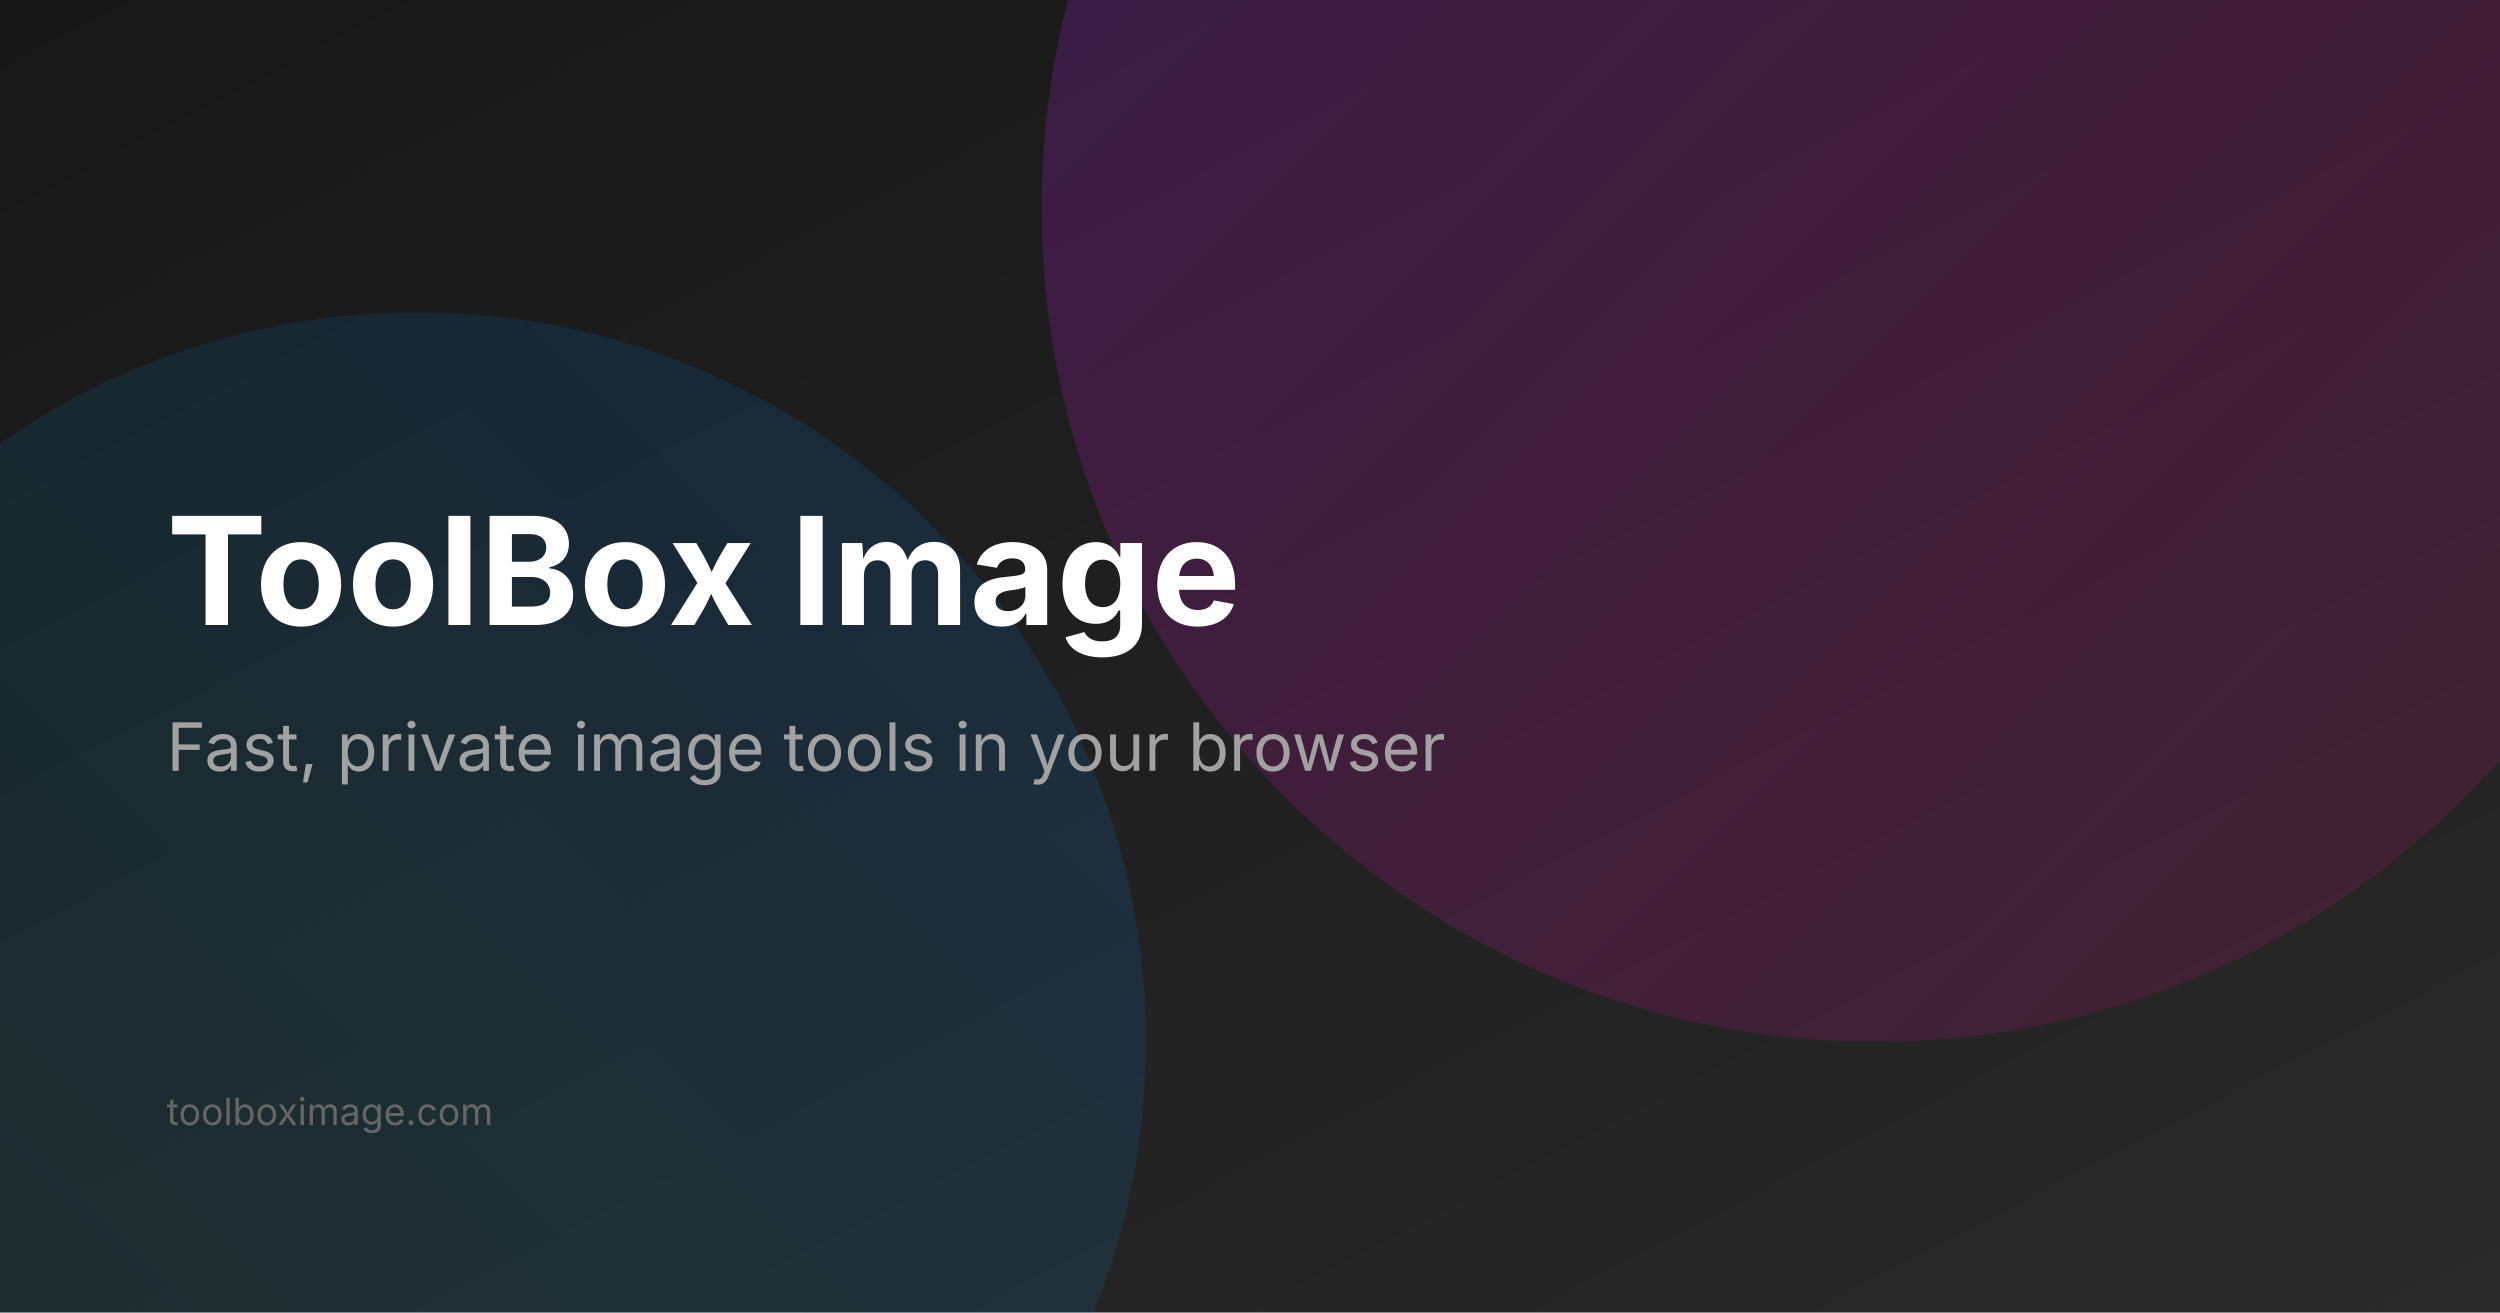
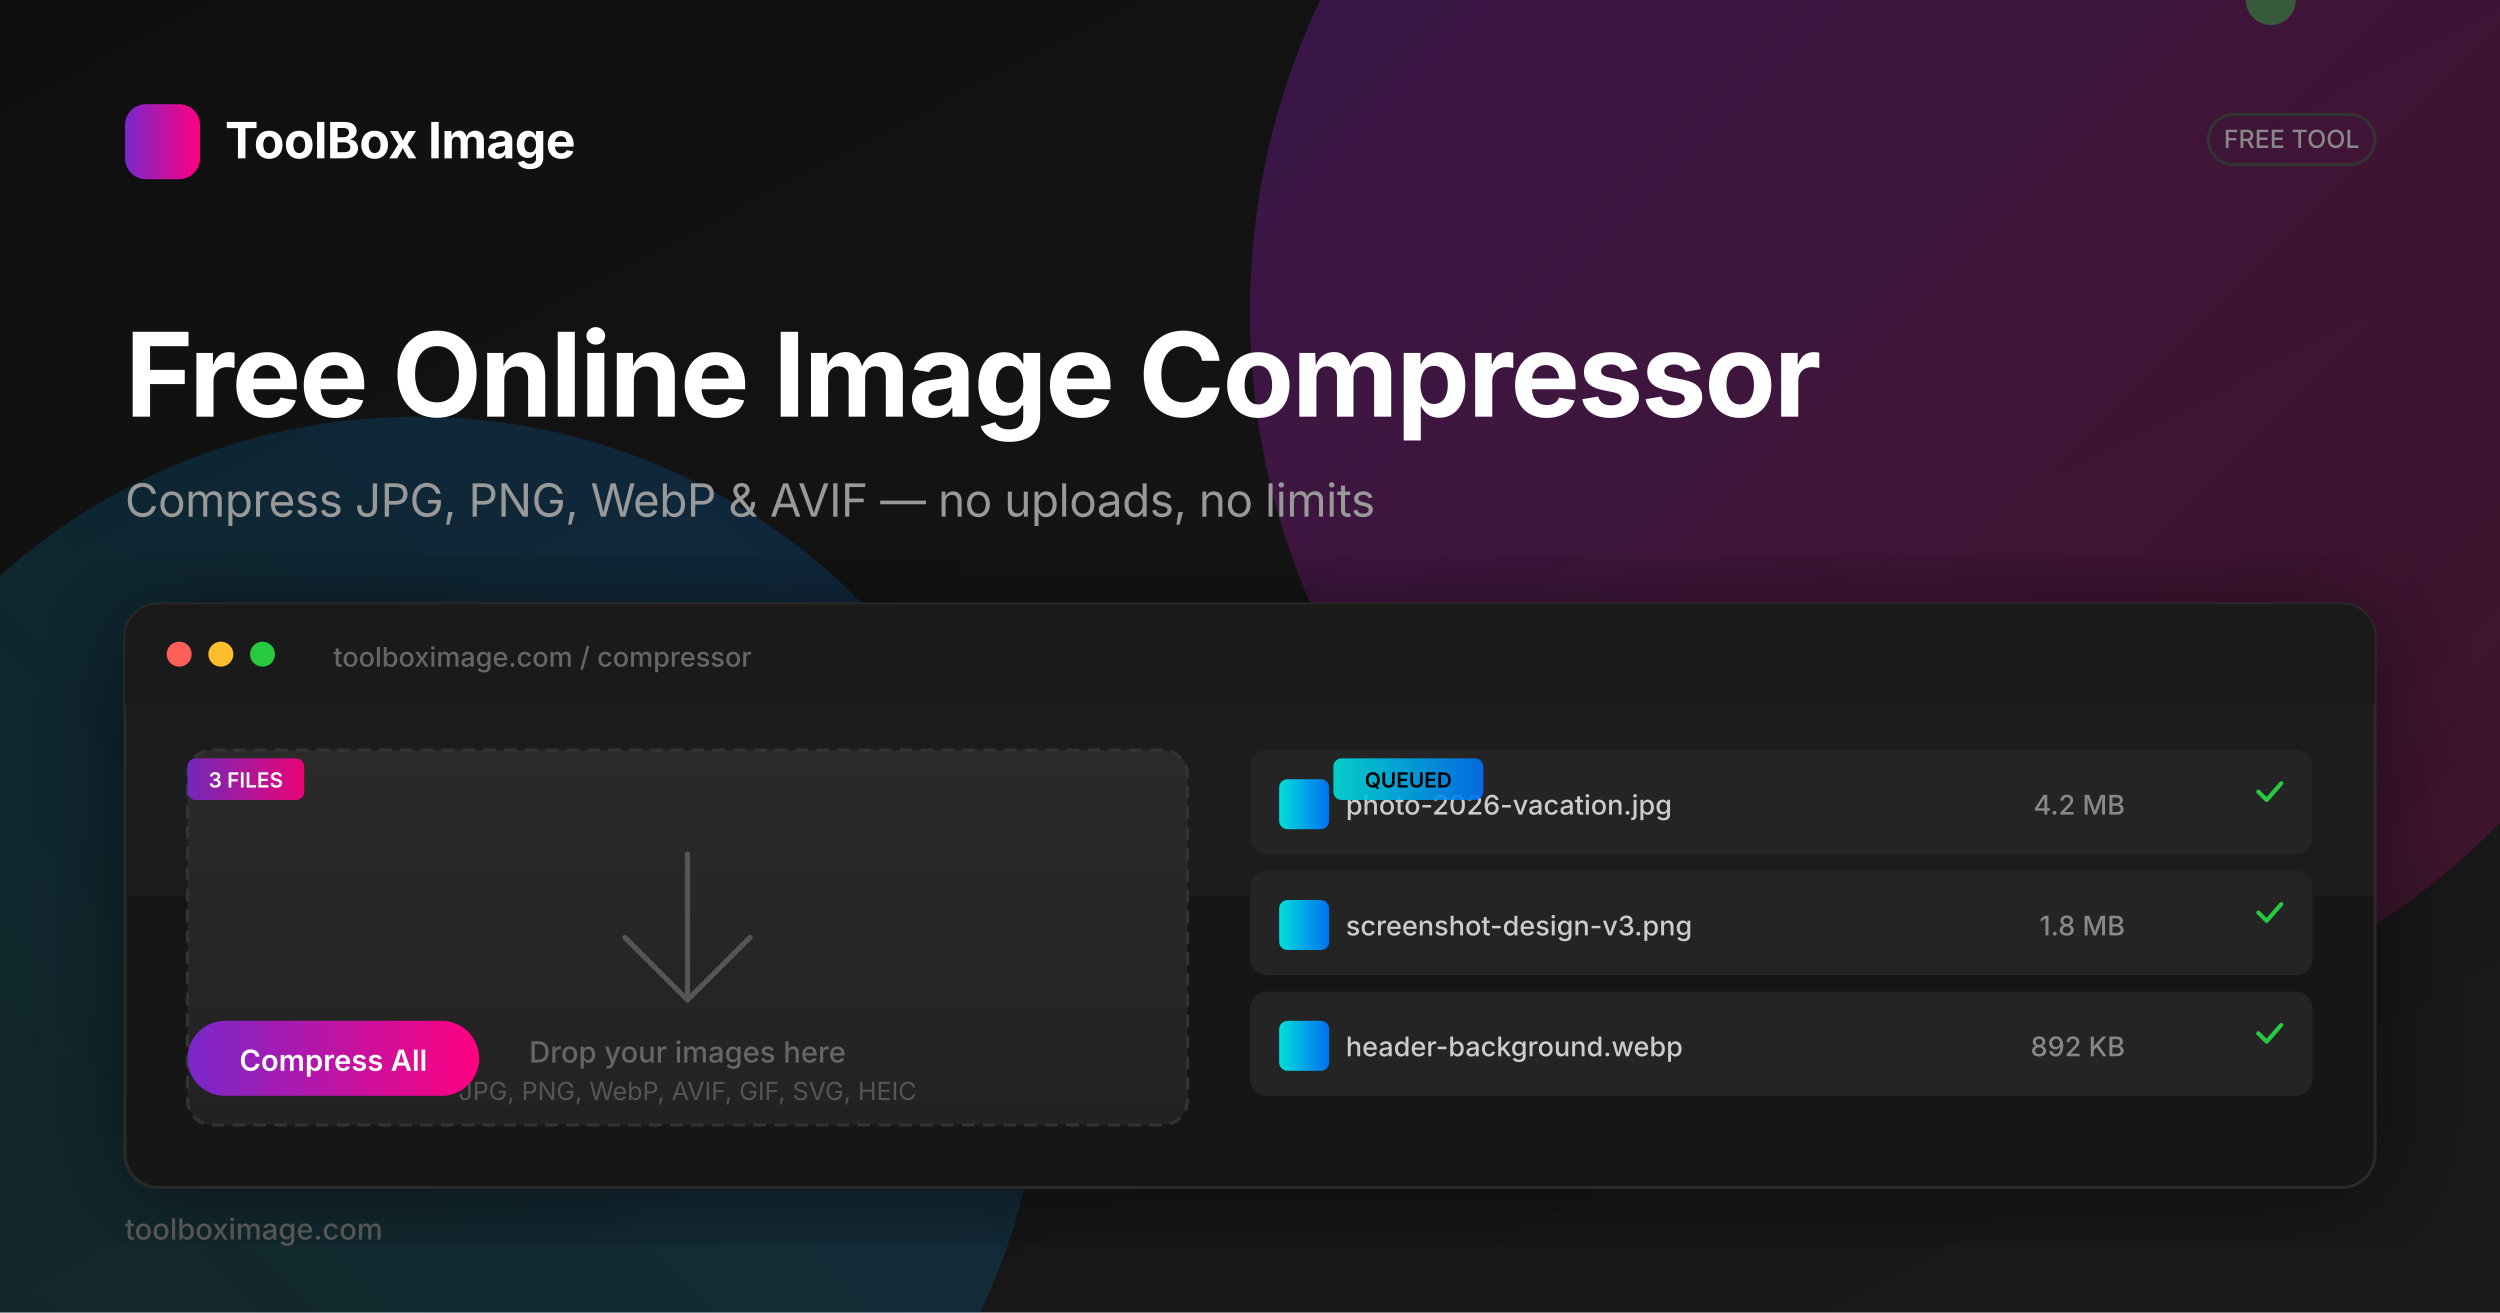
<svg xmlns="http://www.w3.org/2000/svg" width="1200" height="630" viewBox="0 0 1200 630">
  <defs>
    <linearGradient id="bg" x1="0" y1="0" x2="1" y2="1">
-       <stop offset="0%" stop-color="#171717" />
-       <stop offset="100%" stop-color="#292929" />
+       <stop offset="0%" stop-color="#0f0f0f" />
+       <stop offset="100%" stop-color="#1a1a1a" />
    </linearGradient>
-     <linearGradient id="mesh1" x1="0" y1="0" x2="1" y2="1">
-       <stop offset="0%" stop-color="#7928ca" stop-opacity="0.3" />
-       <stop offset="100%" stop-color="#ff0080" stop-opacity="0.1" />
+     <linearGradient id="glow1" x1="0" y1="0" x2="1" y2="1">
+       <stop offset="0%" stop-color="#7928ca" stop-opacity="0.35" />
+       <stop offset="100%" stop-color="#ff0080" stop-opacity="0.15" />
    </linearGradient>
-     <linearGradient id="mesh2" x1="1" y1="0" x2="0" y2="1">
-       <stop offset="0%" stop-color="#0070f3" stop-opacity="0.15" />
-       <stop offset="100%" stop-color="#00dfd8" stop-opacity="0.05" />
+     <linearGradient id="glow2" x1="1" y1="0" x2="0" y2="1">
+       <stop offset="0%" stop-color="#0070f3" stop-opacity="0.2" />
+       <stop offset="100%" stop-color="#00dfd8" stop-opacity="0.08" />
    </linearGradient>
+     <linearGradient id="card" x1="0" y1="0" x2="0" y2="1">
+       <stop offset="0%" stop-color="#1e1e1e" />
+       <stop offset="100%" stop-color="#151515" />
+     </linearGradient>
+     <linearGradient id="upload" x1="0" y1="0" x2="0" y2="1">
+       <stop offset="0%" stop-color="#2a2a2a" />
+       <stop offset="100%" stop-color="#222222" />
+     </linearGradient>
+     <linearGradient id="accent" x1="0" y1="0" x2="1" y2="0">
+       <stop offset="0%" stop-color="#7928ca" />
+       <stop offset="100%" stop-color="#ff0080" />
+     </linearGradient>
+     <linearGradient id="accent2" x1="0" y1="0" x2="1" y2="0">
+       <stop offset="0%" stop-color="#00dfd8" />
+       <stop offset="100%" stop-color="#0070f3" />
+     </linearGradient>
+     <filter id="shadow">
+       <feDropShadow dx="0" dy="4" stdDeviation="24" flood-color="#000" flood-opacity="0.5" />
+     </filter>
+     <filter id="glow">
+       <feGaussianBlur stdDeviation="60" />
+     </filter>
  </defs>
  <rect width="1200" height="630" fill="url(#bg)" />
-   <circle cx="900" cy="100" r="400" fill="url(#mesh1)" />
-   <circle cx="200" cy="500" r="350" fill="url(#mesh2)" />
-   <text x="80" y="300" font-family="system-ui,-apple-system,sans-serif" font-size="72" font-weight="700" fill="#ffffff">ToolBox Image</text>
-   <text x="80" y="370" font-family="system-ui,-apple-system,sans-serif" font-size="32" font-weight="400" fill="#a1a1a1">Fast, private image tools in your browser</text>
-   <text x="80" y="540" font-family="system-ui,-apple-system,sans-serif" font-size="18" font-weight="400" fill="#666666">toolboximage.com</text>
+   <circle cx="950" cy="150" r="350" fill="url(#glow1)" />
+   <circle cx="200" cy="500" r="300" fill="url(#glow2)" />
+   <rect x="60" y="50" width="36" height="36" rx="10" fill="url(#accent)" />
+   <text x="108" y="76" font-family="system-ui,-apple-system,sans-serif" font-size="24" font-weight="700" fill="#ffffff" letter-spacing="-0.3">ToolBox Image</text>
+   <rect x="1060" y="55" width="80" height="24" rx="12" fill="none" stroke="#333" stroke-width="1.5" />
+   <text x="1100" y="71" font-family="system-ui,-apple-system,sans-serif" font-size="12" font-weight="500" fill="#888" text-anchor="middle">FREE TOOL</text>
+   <text x="60" y="200" font-family="system-ui,-apple-system,sans-serif" font-size="56" font-weight="700" fill="#ffffff" letter-spacing="-1">Free Online Image Compressor</text>
+   <text x="60" y="248" font-family="system-ui,-apple-system,sans-serif" font-size="22" font-weight="400" fill="#999" letter-spacing="-0.2">Compress JPG, PNG, WebP &amp; AVIF — no uploads, no limits</text>
+   <rect x="60" y="290" width="1080" height="280" rx="16" fill="url(#card)" stroke="#2a2a2a" stroke-width="1.5" filter="url(#shadow)" />
+   <rect x="60" y="290" width="1080" height="48" rx="16" fill="#1a1a1a" />
+   <rect x="60" y="322" width="1080" height="16" fill="#1a1a1a" />
+   <circle cx="86" cy="314" r="6" fill="#ff5f56" />
+   <circle cx="106" cy="314" r="6" fill="#ffbd2e" />
+   <circle cx="126" cy="314" r="6" fill="#27c93f" />
+   <text x="160" y="320" font-family="system-ui,-apple-system,sans-serif" font-size="13" font-weight="500" fill="#666">toolboximage.com / compressor</text>
+   <rect x="90" y="360" width="480" height="180" rx="12" fill="url(#upload)" stroke="#333" stroke-width="1.5" stroke-dasharray="6,4" />
+   <path d="M330 410 L330 480 M300 450 L330 480 L360 450" stroke="#555" stroke-width="2.5" fill="none" stroke-linecap="round" stroke-linejoin="round" />
+   <text x="330" y="510" font-family="system-ui,-apple-system,sans-serif" font-size="14" font-weight="500" fill="#666" text-anchor="middle">Drop your images here</text>
+   <text x="330" y="528" font-family="system-ui,-apple-system,sans-serif" font-size="12" font-weight="400" fill="#555" text-anchor="middle">JPG, PNG, WebP, AVIF, GIF, SVG, HEIC</text>
+   <rect x="600" y="360" width="510" height="50" rx="8" fill="#242424" />
+   <rect x="614" y="374" width="24" height="24" rx="4" fill="url(#accent2)" />
+   <text x="646" y="391" font-family="system-ui,-apple-system,sans-serif" font-size="13" font-weight="500" fill="#ccc">photo-2026-vacation.jpg</text>
+   <text x="1020" y="391" font-family="system-ui,-apple-system,sans-serif" font-size="13" font-weight="500" fill="#888" text-anchor="end">4.2 MB</text>
+   <rect x="600" y="418" width="510" height="50" rx="8" fill="#242424" />
+   <rect x="614" y="432" width="24" height="24" rx="4" fill="url(#accent2)" />
+   <text x="646" y="449" font-family="system-ui,-apple-system,sans-serif" font-size="13" font-weight="500" fill="#ccc">screenshot-design-v3.png</text>
+   <text x="1020" y="449" font-family="system-ui,-apple-system,sans-serif" font-size="13" font-weight="500" fill="#888" text-anchor="end">1.8 MB</text>
+   <rect x="600" y="476" width="510" height="50" rx="8" fill="#242424" />
+   <rect x="614" y="490" width="24" height="24" rx="4" fill="url(#accent2)" />
+   <text x="646" y="507" font-family="system-ui,-apple-system,sans-serif" font-size="13" font-weight="500" fill="#ccc">header-background.webp</text>
+   <text x="1020" y="507" font-family="system-ui,-apple-system,sans-serif" font-size="13" font-weight="500" fill="#888" text-anchor="end">892 KB</text>
+   <rect x="90" y="364" width="56" height="20" rx="4" fill="url(#accent)" opacity="0.9" />
+   <text x="118" y="378" font-family="system-ui,-apple-system,sans-serif" font-size="10" font-weight="600" fill="#fff" text-anchor="middle">3 FILES</text>
+   <rect x="640" y="364" width="72" height="20" rx="4" fill="url(#accent2)" opacity="0.9" />
+   <text x="676" y="378" font-family="system-ui,-apple-system,sans-serif" font-size="10" font-weight="600" fill="#000" text-anchor="middle">QUEUED</text>
+   <rect x="90" y="490" width="140" height="36" rx="18" fill="url(#accent)" />
+   <text x="160" y="514" font-family="system-ui,-apple-system,sans-serif" font-size="14" font-weight="600" fill="#fff" text-anchor="middle">Compress All</text>
+   <text x="60" y="595" font-family="system-ui,-apple-system,sans-serif" font-size="14" font-weight="500" fill="#555">toolboximage.com</text>
+   <circle cx="1090" y="380" r="12" fill="#27c93f" opacity="0.15" />
+   <path d="M1084 380 L1088 384 L1095 376" stroke="#27c93f" stroke-width="2" fill="none" stroke-linecap="round" stroke-linejoin="round" />
+   <circle cx="1090" y="438" r="12" fill="#27c93f" opacity="0.15" />
+   <path d="M1084 438 L1088 442 L1095 434" stroke="#27c93f" stroke-width="2" fill="none" stroke-linecap="round" stroke-linejoin="round" />
+   <circle cx="1090" y="496" r="12" fill="#27c93f" opacity="0.15" />
+   <path d="M1084 496 L1088 500 L1095 492" stroke="#27c93f" stroke-width="2" fill="none" stroke-linecap="round" stroke-linejoin="round" />
</svg>
